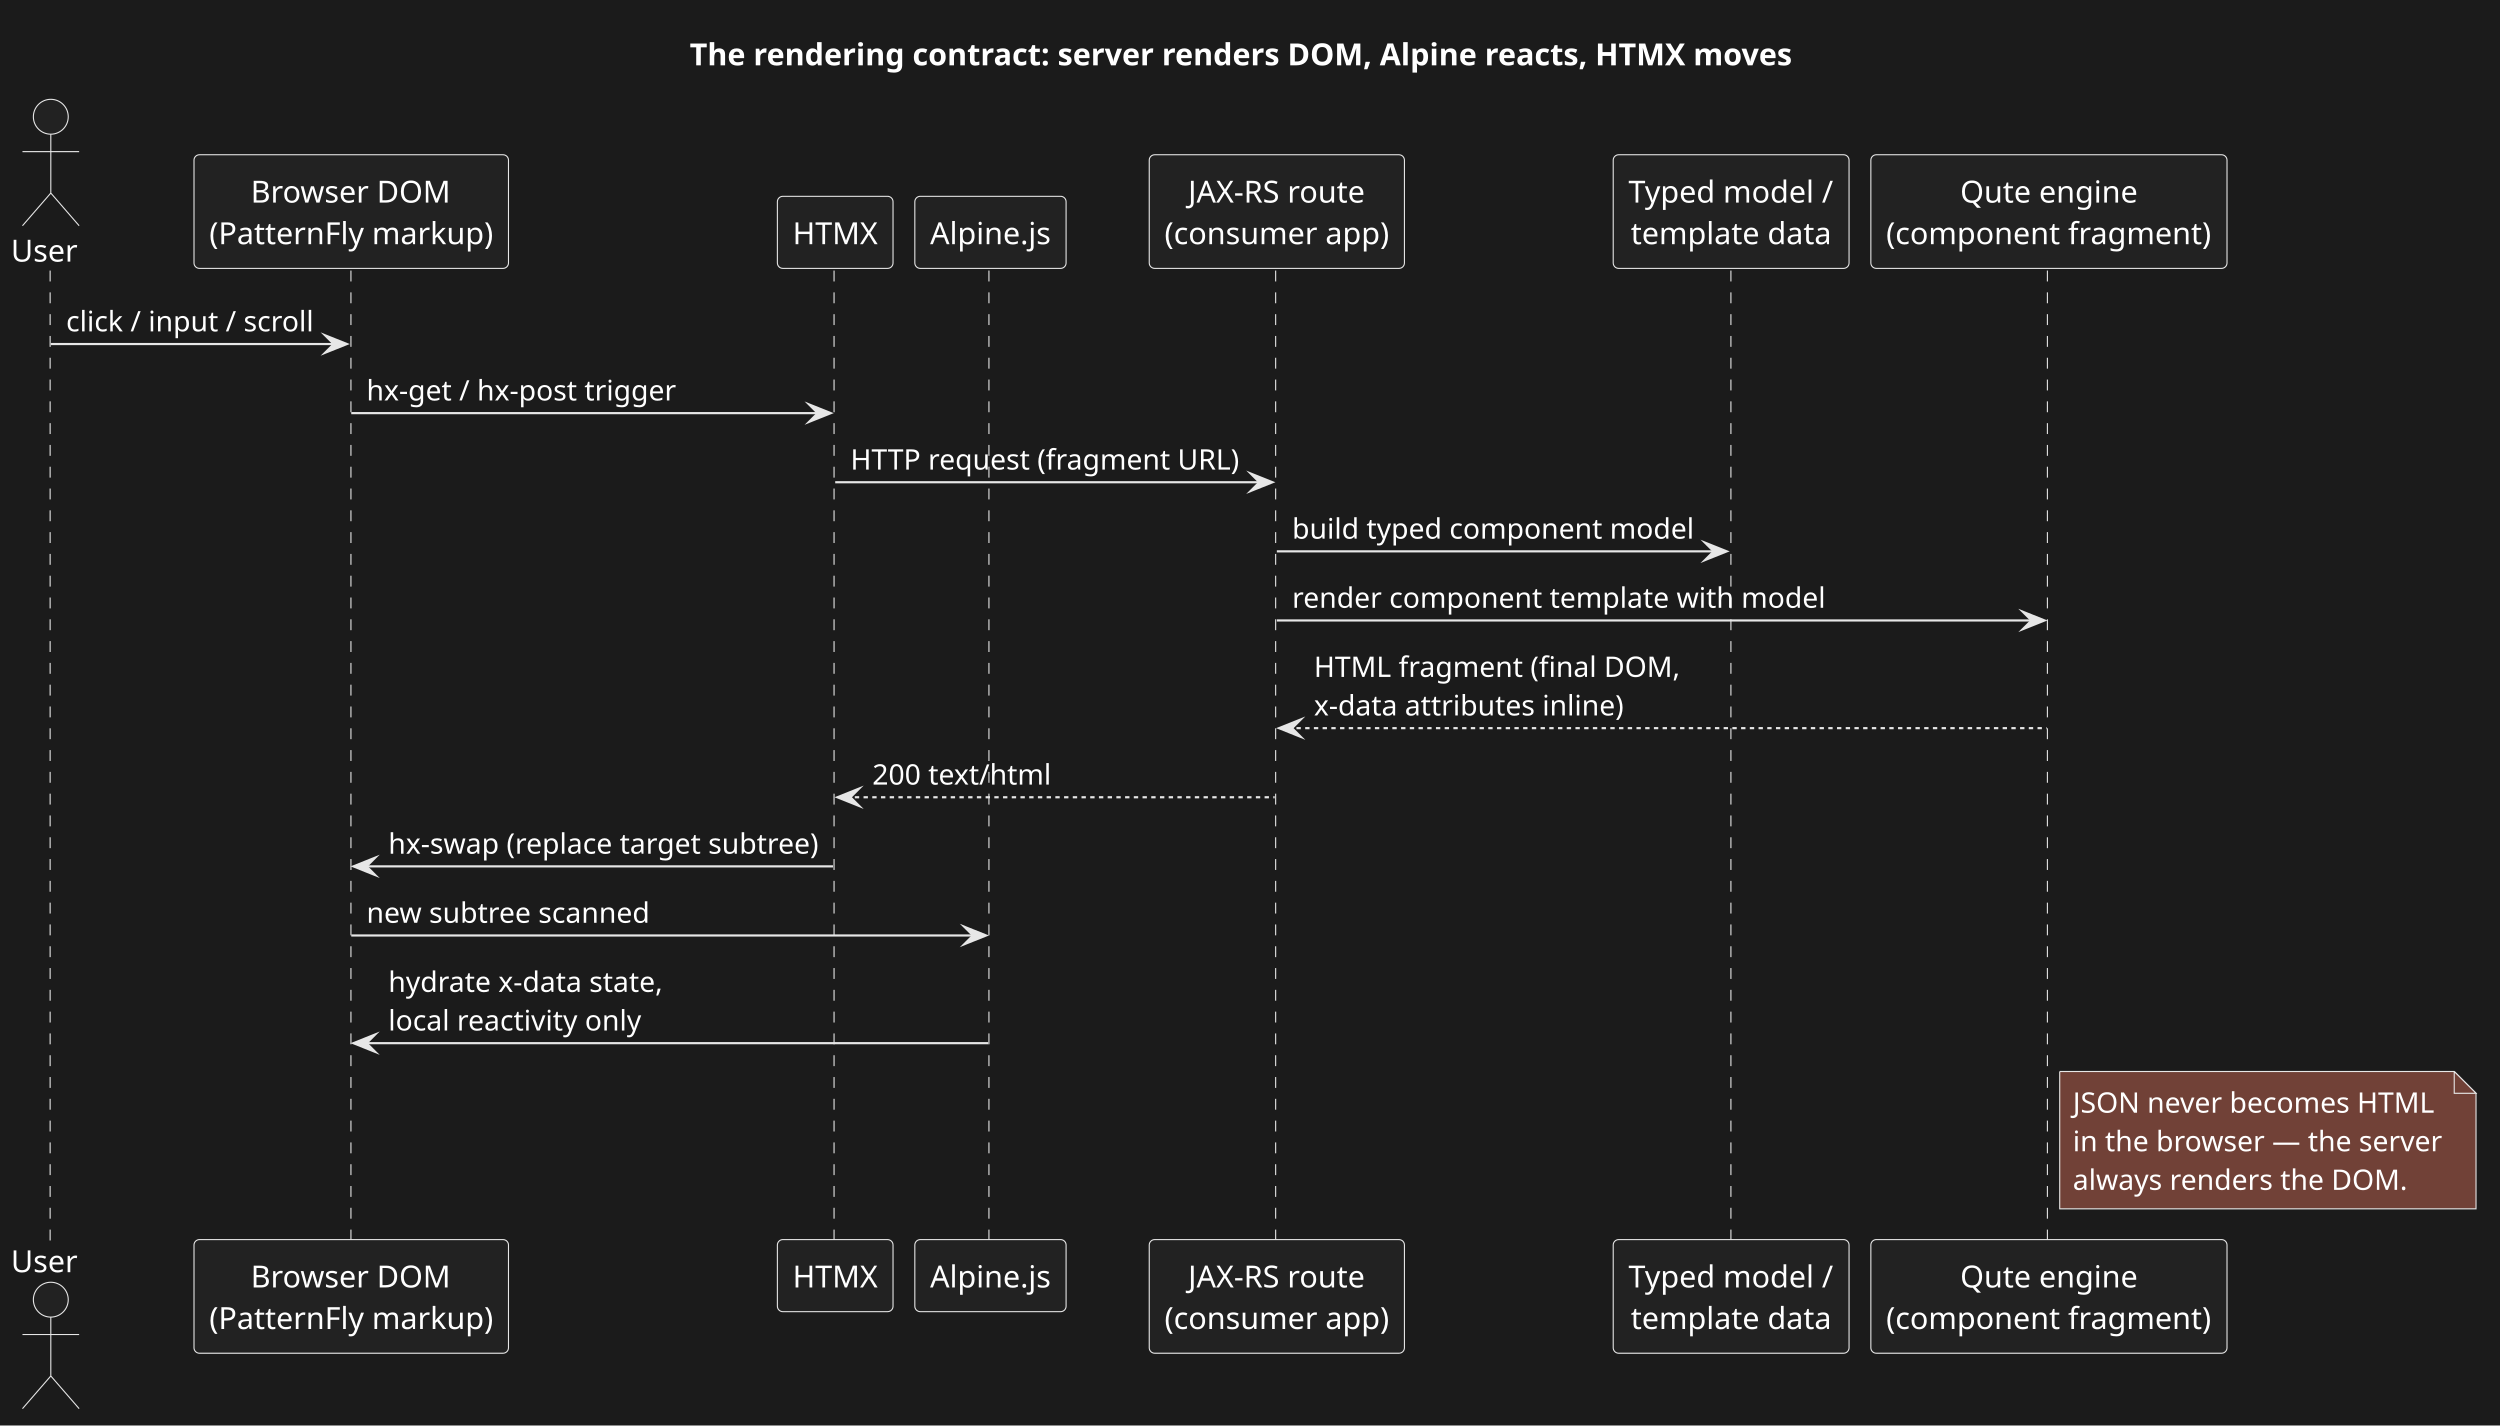
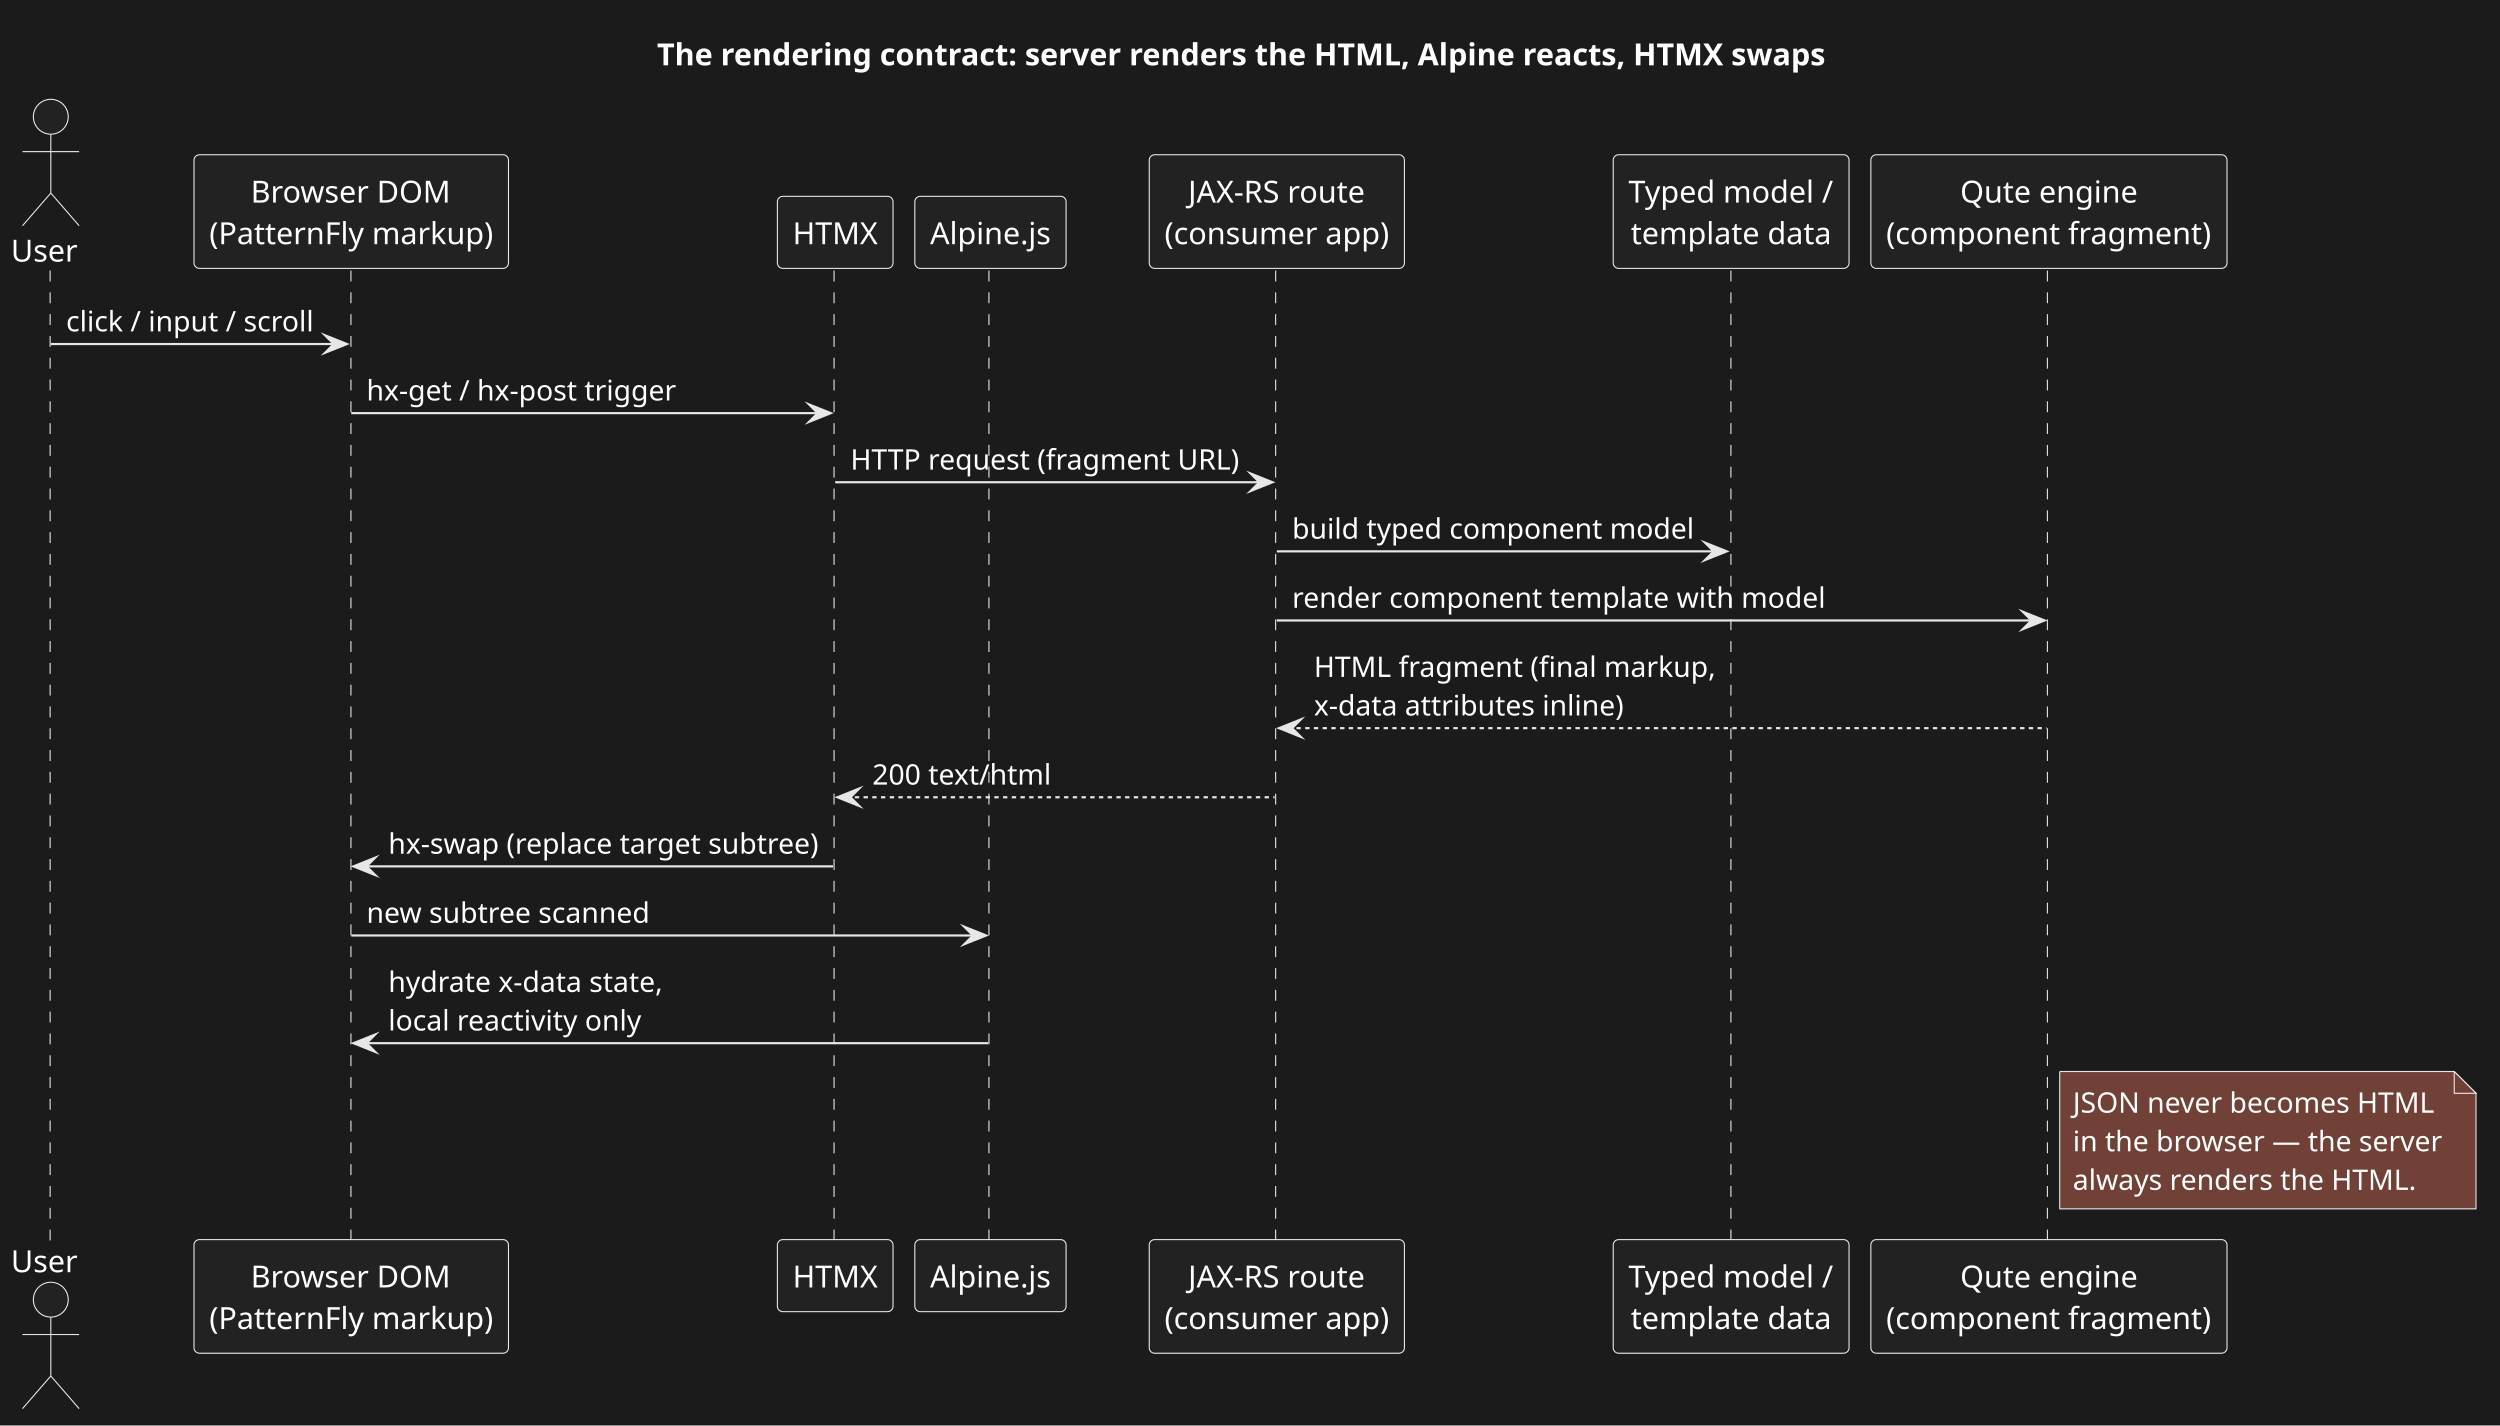
<svg xmlns="http://www.w3.org/2000/svg" contentStyleType="text/css" data-diagram-type="SEQUENCE" height="654px" preserveAspectRatio="none" style="width:1147px;height:654px;background:#1B1B1B;" version="1.1" viewBox="0 0 1147 654" width="1147px" zoomAndPan="magnify">
  <defs />
  <g>
    <rect fill="#1B1B1B" height="654" style="stroke:none;stroke-width:1;" width="1147" x="0" y="0" />
    <g class="title" data-source-line="1">
-       <text fill="#FFFFFF" font-family="sans-serif" font-size="14" font-weight="700" lengthAdjust="spacing" textLength="507.162" x="316.426" y="29.966">The rendering contract: server renders DOM, Alpine reacts, HTMX moves</text>
+       <text fill="#FFFFFF" font-family="sans-serif" font-size="14" font-weight="700" lengthAdjust="spacing" textLength="537.178" x="301.418" y="29.966">The rendering contract: server renders the HTML, Alpine reacts, HTMX swaps</text>
    </g>
    <g class="participant-lifeline" data-entity-uid="part1" data-qualified-name="User" data-source-line="3" id="part1-lifeline">
      <g>
        <rect fill="#000000" fill-opacity="0" height="445.59" width="8" x="19.309" y="124.136" />
        <line style="stroke:#E7E7E7;stroke-width:0.5;stroke-dasharray:5,5;" x1="23" x2="23" y1="124.136" y2="569.726" />
      </g>
    </g>
    <g class="participant-lifeline" data-entity-uid="part2" data-qualified-name="DOM" data-source-line="4" id="part2-lifeline">
      <g>
        <rect fill="#000000" fill-opacity="0" height="445.59" width="8" x="157.15" y="124.136" />
        <line style="stroke:#E7E7E7;stroke-width:0.5;stroke-dasharray:5,5;" x1="161.008" x2="161.008" y1="124.136" y2="569.726" />
      </g>
    </g>
    <g class="participant-lifeline" data-entity-uid="part3" data-qualified-name="HTMX" data-source-line="5" id="part3-lifeline">
      <g>
        <rect fill="#000000" fill-opacity="0" height="445.59" width="8" x="379.192" y="124.136" />
        <line style="stroke:#E7E7E7;stroke-width:0.5;stroke-dasharray:5,5;" x1="382.662" x2="382.662" y1="124.136" y2="569.726" />
      </g>
    </g>
    <g class="participant-lifeline" data-entity-uid="part4" data-qualified-name="Alpine" data-source-line="6" id="part4-lifeline">
      <g>
        <rect fill="#000000" fill-opacity="0" height="445.59" width="8" x="450.421" y="124.136" />
        <line style="stroke:#E7E7E7;stroke-width:0.5;stroke-dasharray:5,5;" x1="453.722" x2="453.722" y1="124.136" y2="569.726" />
      </g>
    </g>
    <g class="participant-lifeline" data-entity-uid="part5" data-qualified-name="Route" data-source-line="7" id="part5-lifeline">
      <g>
        <rect fill="#000000" fill-opacity="0" height="445.59" width="8" x="581.812" y="124.136" />
        <line style="stroke:#E7E7E7;stroke-width:0.5;stroke-dasharray:5,5;" x1="585.272" x2="585.272" y1="124.136" y2="569.726" />
      </g>
    </g>
    <g class="participant-lifeline" data-entity-uid="part6" data-qualified-name="Model" data-source-line="8" id="part6-lifeline">
      <g>
        <rect fill="#000000" fill-opacity="0" height="445.59" width="8" x="790.244" y="124.136" />
        <line style="stroke:#E7E7E7;stroke-width:0.5;stroke-dasharray:5,5;" x1="794.141" x2="794.141" y1="124.136" y2="569.726" />
      </g>
    </g>
    <g class="participant-lifeline" data-entity-uid="part7" data-qualified-name="Qute" data-source-line="9" id="part7-lifeline">
      <g>
        <rect fill="#000000" fill-opacity="0" height="445.59" width="8" x="936.05" y="124.136" />
        <line style="stroke:#E7E7E7;stroke-width:0.5;stroke-dasharray:5,5;" x1="939.346" x2="939.346" y1="124.136" y2="569.726" />
      </g>
    </g>
    <g class="participant participant-head" data-entity-uid="part1" data-qualified-name="User" data-source-line="3" id="part1-head">
      <text fill="#FFFFFF" font-family="sans-serif" font-size="14" lengthAdjust="spacing" textLength="30.618" x="5" y="120.034">User</text>
      <ellipse cx="23.309" cy="53.568" fill="#222222" rx="8" ry="8" style="stroke:#E7E7E7;stroke-width:0.5;" />
      <path d="M23.309,61.568 L23.309,88.568 M10.309,69.568 L36.309,69.568 M23.309,88.568 L10.309,103.568 M23.309,88.568 L36.309,103.568" fill="none" style="stroke:#E7E7E7;stroke-width:0.5;" />
    </g>
    <g class="participant participant-tail" data-entity-uid="part1" data-qualified-name="User" data-source-line="3" id="part1-tail">
      <text fill="#FFFFFF" font-family="sans-serif" font-size="14" lengthAdjust="spacing" textLength="30.618" x="5" y="583.692">User</text>
      <ellipse cx="23.309" cy="596.294" fill="#222222" rx="8" ry="8" style="stroke:#E7E7E7;stroke-width:0.5;" />
      <path d="M23.309,604.294 L23.309,631.294 M10.309,612.294 L36.309,612.294 M23.309,631.294 L10.309,646.294 M23.309,631.294 L36.309,646.294" fill="none" style="stroke:#E7E7E7;stroke-width:0.5;" />
    </g>
    <g class="participant participant-head" data-entity-uid="part2" data-qualified-name="DOM" data-source-line="4" id="part2-head">
      <rect fill="#222222" height="52.136" rx="2.5" ry="2.5" style="stroke:#E7E7E7;stroke-width:0.5;" width="144.284" x="89.008" y="71" />
      <text fill="#FFFFFF" font-family="sans-serif" font-size="14" lengthAdjust="spacing" textLength="92.232" x="115.034" y="92.966">Browser DOM</text>
      <text fill="#FFFFFF" font-family="sans-serif" font-size="14" lengthAdjust="spacing" textLength="130.284" x="96.008" y="112.034">(PatternFly markup)</text>
    </g>
    <g class="participant participant-tail" data-entity-uid="part2" data-qualified-name="DOM" data-source-line="4" id="part2-tail">
      <rect fill="#222222" height="52.136" rx="2.5" ry="2.5" style="stroke:#E7E7E7;stroke-width:0.5;" width="144.284" x="89.008" y="568.726" />
      <text fill="#FFFFFF" font-family="sans-serif" font-size="14" lengthAdjust="spacing" textLength="92.232" x="115.034" y="590.692">Browser DOM</text>
      <text fill="#FFFFFF" font-family="sans-serif" font-size="14" lengthAdjust="spacing" textLength="130.284" x="96.008" y="609.76">(PatternFly markup)</text>
    </g>
    <g class="participant participant-head" data-entity-uid="part3" data-qualified-name="HTMX" data-source-line="5" id="part3-head">
      <rect fill="#222222" height="33.068" rx="2.5" ry="2.5" style="stroke:#E7E7E7;stroke-width:0.5;" width="53.06" x="356.662" y="90.068" />
      <text fill="#FFFFFF" font-family="sans-serif" font-size="14" lengthAdjust="spacing" textLength="39.06" x="363.662" y="112.034">HTMX</text>
    </g>
    <g class="participant participant-tail" data-entity-uid="part3" data-qualified-name="HTMX" data-source-line="5" id="part3-tail">
      <rect fill="#222222" height="33.068" rx="2.5" ry="2.5" style="stroke:#E7E7E7;stroke-width:0.5;" width="53.06" x="356.662" y="568.726" />
      <text fill="#FFFFFF" font-family="sans-serif" font-size="14" lengthAdjust="spacing" textLength="39.06" x="363.662" y="590.692">HTMX</text>
    </g>
    <g class="participant participant-head" data-entity-uid="part4" data-qualified-name="Alpine" data-source-line="6" id="part4-head">
      <rect fill="#222222" height="33.068" rx="2.5" ry="2.5" style="stroke:#E7E7E7;stroke-width:0.5;" width="69.398" x="419.722" y="90.068" />
      <text fill="#FFFFFF" font-family="sans-serif" font-size="14" lengthAdjust="spacing" textLength="55.398" x="426.722" y="112.034">Alpine.js</text>
    </g>
    <g class="participant participant-tail" data-entity-uid="part4" data-qualified-name="Alpine" data-source-line="6" id="part4-tail">
      <rect fill="#222222" height="33.068" rx="2.5" ry="2.5" style="stroke:#E7E7E7;stroke-width:0.5;" width="69.398" x="419.722" y="568.726" />
      <text fill="#FFFFFF" font-family="sans-serif" font-size="14" lengthAdjust="spacing" textLength="55.398" x="426.722" y="590.692">Alpine.js</text>
    </g>
    <g class="participant participant-head" data-entity-uid="part5" data-qualified-name="Route" data-source-line="7" id="part5-head">
      <rect fill="#222222" height="52.136" rx="2.5" ry="2.5" style="stroke:#E7E7E7;stroke-width:0.5;" width="117.082" x="527.272" y="71" />
      <text fill="#FFFFFF" font-family="sans-serif" font-size="14" lengthAdjust="spacing" textLength="81.368" x="545.129" y="92.966">JAX-RS route</text>
      <text fill="#FFFFFF" font-family="sans-serif" font-size="14" lengthAdjust="spacing" textLength="103.082" x="534.272" y="112.034">(consumer app)</text>
    </g>
    <g class="participant participant-tail" data-entity-uid="part5" data-qualified-name="Route" data-source-line="7" id="part5-tail">
      <rect fill="#222222" height="52.136" rx="2.5" ry="2.5" style="stroke:#E7E7E7;stroke-width:0.5;" width="117.082" x="527.272" y="568.726" />
      <text fill="#FFFFFF" font-family="sans-serif" font-size="14" lengthAdjust="spacing" textLength="81.368" x="545.129" y="590.692">JAX-RS route</text>
      <text fill="#FFFFFF" font-family="sans-serif" font-size="14" lengthAdjust="spacing" textLength="103.082" x="534.272" y="609.76">(consumer app)</text>
    </g>
    <g class="participant participant-head" data-entity-uid="part6" data-qualified-name="Model" data-source-line="8" id="part6-head">
      <rect fill="#222222" height="52.136" rx="2.5" ry="2.5" style="stroke:#E7E7E7;stroke-width:0.5;" width="108.206" x="740.141" y="71" />
      <text fill="#FFFFFF" font-family="sans-serif" font-size="14" lengthAdjust="spacing" textLength="94.206" x="747.141" y="92.966">Typed model /</text>
      <text fill="#FFFFFF" font-family="sans-serif" font-size="14" lengthAdjust="spacing" textLength="92.078" x="748.205" y="112.034">template data</text>
    </g>
    <g class="participant participant-tail" data-entity-uid="part6" data-qualified-name="Model" data-source-line="8" id="part6-tail">
      <rect fill="#222222" height="52.136" rx="2.5" ry="2.5" style="stroke:#E7E7E7;stroke-width:0.5;" width="108.206" x="740.141" y="568.726" />
      <text fill="#FFFFFF" font-family="sans-serif" font-size="14" lengthAdjust="spacing" textLength="94.206" x="747.141" y="590.692">Typed model /</text>
      <text fill="#FFFFFF" font-family="sans-serif" font-size="14" lengthAdjust="spacing" textLength="92.078" x="748.205" y="609.76">template data</text>
    </g>
    <g class="participant participant-head" data-entity-uid="part7" data-qualified-name="Qute" data-source-line="9" id="part7-head">
      <rect fill="#222222" height="52.136" rx="2.5" ry="2.5" style="stroke:#E7E7E7;stroke-width:0.5;" width="163.407" x="858.346" y="71" />
      <text fill="#FFFFFF" font-family="sans-serif" font-size="14" lengthAdjust="spacing" textLength="81.494" x="899.303" y="92.966">Qute engine</text>
      <text fill="#FFFFFF" font-family="sans-serif" font-size="14" lengthAdjust="spacing" textLength="149.407" x="865.346" y="112.034">(component fragment)</text>
    </g>
    <g class="participant participant-tail" data-entity-uid="part7" data-qualified-name="Qute" data-source-line="9" id="part7-tail">
      <rect fill="#222222" height="52.136" rx="2.5" ry="2.5" style="stroke:#E7E7E7;stroke-width:0.5;" width="163.407" x="858.346" y="568.726" />
      <text fill="#FFFFFF" font-family="sans-serif" font-size="14" lengthAdjust="spacing" textLength="81.494" x="899.303" y="590.692">Qute engine</text>
      <text fill="#FFFFFF" font-family="sans-serif" font-size="14" lengthAdjust="spacing" textLength="149.407" x="865.346" y="609.76">(component fragment)</text>
    </g>
    <g class="message" data-entity-1="part1" data-entity-2="part2" data-source-line="11" id="msg1">
      <polygon fill="#E7E7E7" points="149.15,153.842,159.15,157.842,149.15,161.842,153.15,157.842" style="stroke:#E7E7E7;stroke-width:1;stroke-linejoin:miter;stroke-miterlimit:10;" />
      <line style="stroke:#E7E7E7;stroke-width:1;" x1="23.309" x2="155.15" y1="157.842" y2="157.842" />
      <text fill="#FFFFFF" font-family="sans-serif" font-size="13" lengthAdjust="spacing" textLength="113.841" x="30.309" y="152.033">click / input / scroll</text>
    </g>
    <g class="message" data-entity-1="part2" data-entity-2="part3" data-source-line="12" id="msg2">
      <polygon fill="#E7E7E7" points="371.192,185.548,381.192,189.548,371.192,193.548,375.192,189.548" style="stroke:#E7E7E7;stroke-width:1;stroke-linejoin:miter;stroke-miterlimit:10;" />
      <line style="stroke:#E7E7E7;stroke-width:1;" x1="161.15" x2="377.192" y1="189.548" y2="189.548" />
      <text fill="#FFFFFF" font-family="sans-serif" font-size="13" lengthAdjust="spacing" textLength="142.077" x="168.15" y="183.739">hx-get / hx-post trigger</text>
    </g>
    <g class="message" data-entity-1="part3" data-entity-2="part5" data-source-line="13" id="msg3">
      <polygon fill="#E7E7E7" points="573.812,217.254,583.812,221.254,573.812,225.254,577.812,221.254" style="stroke:#E7E7E7;stroke-width:1;stroke-linejoin:miter;stroke-miterlimit:10;" />
      <line style="stroke:#E7E7E7;stroke-width:1;" x1="383.192" x2="579.812" y1="221.254" y2="221.254" />
      <text fill="#FFFFFF" font-family="sans-serif" font-size="13" lengthAdjust="spacing" textLength="178.62" x="390.192" y="215.445">HTTP request (fragment URL)</text>
    </g>
    <g class="message" data-entity-1="part5" data-entity-2="part6" data-source-line="14" id="msg4">
      <polygon fill="#E7E7E7" points="782.244,248.96,792.244,252.96,782.244,256.96,786.244,252.96" style="stroke:#E7E7E7;stroke-width:1;stroke-linejoin:miter;stroke-miterlimit:10;" />
      <line style="stroke:#E7E7E7;stroke-width:1;" x1="585.812" x2="788.244" y1="252.96" y2="252.96" />
      <text fill="#FFFFFF" font-family="sans-serif" font-size="13" lengthAdjust="spacing" textLength="184.431" x="592.812" y="247.151">build typed component model</text>
    </g>
    <g class="message" data-entity-1="part5" data-entity-2="part7" data-source-line="15" id="msg5">
      <polygon fill="#E7E7E7" points="928.05,280.666,938.05,284.666,928.05,288.666,932.05,284.666" style="stroke:#E7E7E7;stroke-width:1;stroke-linejoin:miter;stroke-miterlimit:10;" />
      <line style="stroke:#E7E7E7;stroke-width:1;" x1="585.812" x2="934.05" y1="284.666" y2="284.666" />
      <text fill="#FFFFFF" font-family="sans-serif" font-size="13" lengthAdjust="spacing" textLength="245.011" x="592.812" y="278.857">render component template with model</text>
    </g>
    <g class="message" data-entity-1="part7" data-entity-2="part5" data-source-line="16" id="msg6">
      <polygon fill="#E7E7E7" points="596.812,330.078,586.812,334.078,596.812,338.078,592.812,334.078" style="stroke:#E7E7E7;stroke-width:1;stroke-linejoin:miter;stroke-miterlimit:10;" />
      <line style="stroke:#E7E7E7;stroke-width:1;stroke-dasharray:2,2;" x1="590.812" x2="939.05" y1="334.078" y2="334.078" />
-       <text fill="#FFFFFF" font-family="sans-serif" font-size="13" lengthAdjust="spacing" textLength="168.272" x="602.812" y="310.563">HTML fragment (final DOM,</text>
+       <text fill="#FFFFFF" font-family="sans-serif" font-size="13" lengthAdjust="spacing" textLength="184.626" x="602.812" y="310.563">HTML fragment (final markup,</text>
      <text fill="#FFFFFF" font-family="sans-serif" font-size="13" lengthAdjust="spacing" textLength="142.142" x="602.812" y="328.269">x-data attributes inline)</text>
    </g>
    <g class="message" data-entity-1="part5" data-entity-2="part3" data-source-line="17" id="msg7">
      <polygon fill="#E7E7E7" points="394.192,361.784,384.192,365.784,394.192,369.784,390.192,365.784" style="stroke:#E7E7E7;stroke-width:1;stroke-linejoin:miter;stroke-miterlimit:10;" />
      <line style="stroke:#E7E7E7;stroke-width:1;stroke-dasharray:2,2;" x1="388.192" x2="584.812" y1="365.784" y2="365.784" />
      <text fill="#FFFFFF" font-family="sans-serif" font-size="13" lengthAdjust="spacing" textLength="82.355" x="400.192" y="359.975">200 text/html</text>
    </g>
    <g class="message" data-entity-1="part3" data-entity-2="part2" data-source-line="18" id="msg8">
      <polygon fill="#E7E7E7" points="172.15,393.49,162.15,397.49,172.15,401.49,168.15,397.49" style="stroke:#E7E7E7;stroke-width:1;stroke-linejoin:miter;stroke-miterlimit:10;" />
      <line style="stroke:#E7E7E7;stroke-width:1;" x1="166.15" x2="382.192" y1="397.49" y2="397.49" />
      <text fill="#FFFFFF" font-family="sans-serif" font-size="13" lengthAdjust="spacing" textLength="198.042" x="178.15" y="391.681">hx-swap (replace target subtree)</text>
    </g>
    <g class="message" data-entity-1="part2" data-entity-2="part4" data-source-line="19" id="msg9">
      <polygon fill="#E7E7E7" points="442.421,425.196,452.421,429.196,442.421,433.196,446.421,429.196" style="stroke:#E7E7E7;stroke-width:1;stroke-linejoin:miter;stroke-miterlimit:10;" />
      <line style="stroke:#E7E7E7;stroke-width:1;" x1="161.15" x2="448.421" y1="429.196" y2="429.196" />
      <text fill="#FFFFFF" font-family="sans-serif" font-size="13" lengthAdjust="spacing" textLength="130.481" x="168.15" y="423.387">new subtree scanned</text>
    </g>
    <g class="message" data-entity-1="part4" data-entity-2="part2" data-source-line="20" id="msg10">
      <polygon fill="#E7E7E7" points="172.15,474.608,162.15,478.608,172.15,482.608,168.15,478.608" style="stroke:#E7E7E7;stroke-width:1;stroke-linejoin:miter;stroke-miterlimit:10;" />
      <line style="stroke:#E7E7E7;stroke-width:1;" x1="166.15" x2="453.421" y1="478.608" y2="478.608" />
      <text fill="#FFFFFF" font-family="sans-serif" font-size="13" lengthAdjust="spacing" textLength="126.165" x="178.15" y="455.093">hydrate x-data state,</text>
      <text fill="#FFFFFF" font-family="sans-serif" font-size="13" lengthAdjust="spacing" textLength="116.311" x="178.15" y="472.799">local reactivity only</text>
    </g>
    <path d="M945,491.608 L945,554.608 L1136,554.608 L1136,501.608 L1126,491.608 L945,491.608" fill="#714137" style="stroke:#E7E7E7;stroke-width:0.5;" />
    <path d="M1126,491.608 L1126,501.608 L1136,501.608 L1126,491.608" fill="#714137" style="stroke:#E7E7E7;stroke-width:0.5;" />
    <text fill="#FFFFFF" font-family="sans-serif" font-size="13" lengthAdjust="spacing" textLength="166.14" x="951" y="510.505">JSON never becomes HTML</text>
    <text fill="#FFFFFF" font-family="sans-serif" font-size="13" lengthAdjust="spacing" textLength="170.014" x="951" y="528.211">in the browser — the server</text>
-     <text fill="#FFFFFF" font-family="sans-serif" font-size="13" lengthAdjust="spacing" textLength="153.79" x="951" y="545.917">always renders the DOM.</text>
+     <text fill="#FFFFFF" font-family="sans-serif" font-size="13" lengthAdjust="spacing" textLength="157.82" x="951" y="545.917">always renders the HTML.</text>
  </g>
</svg>
